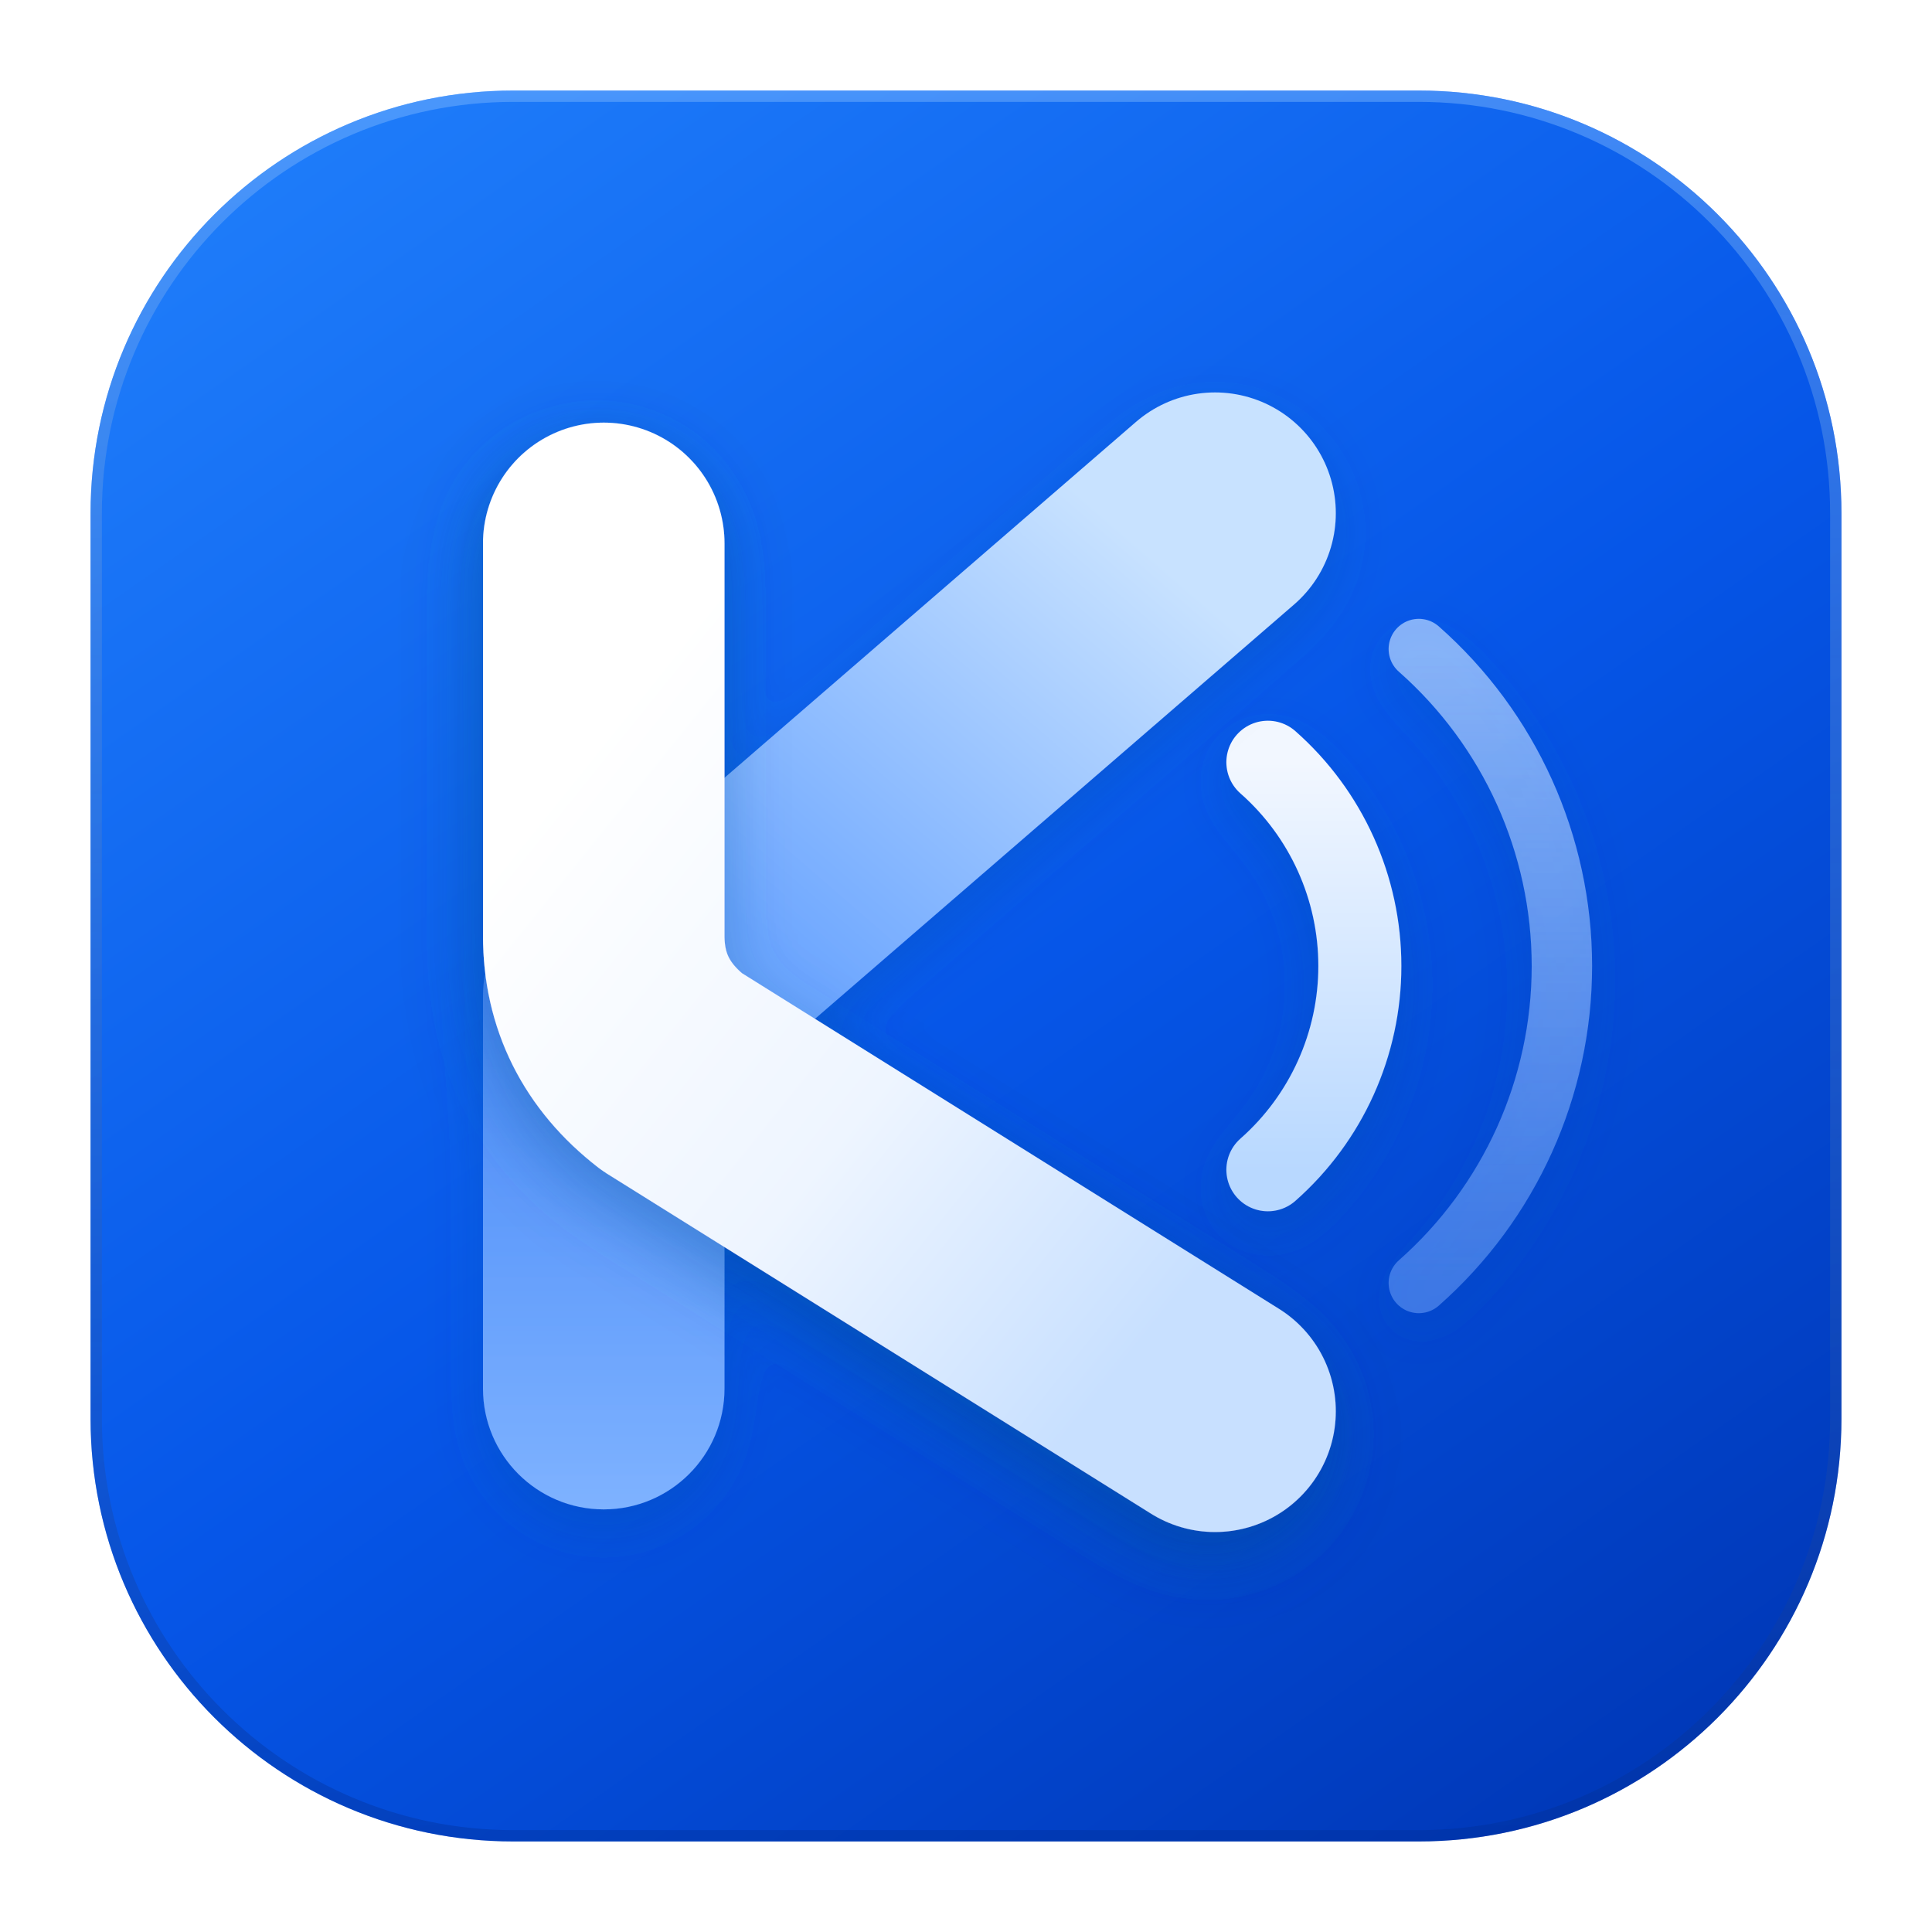
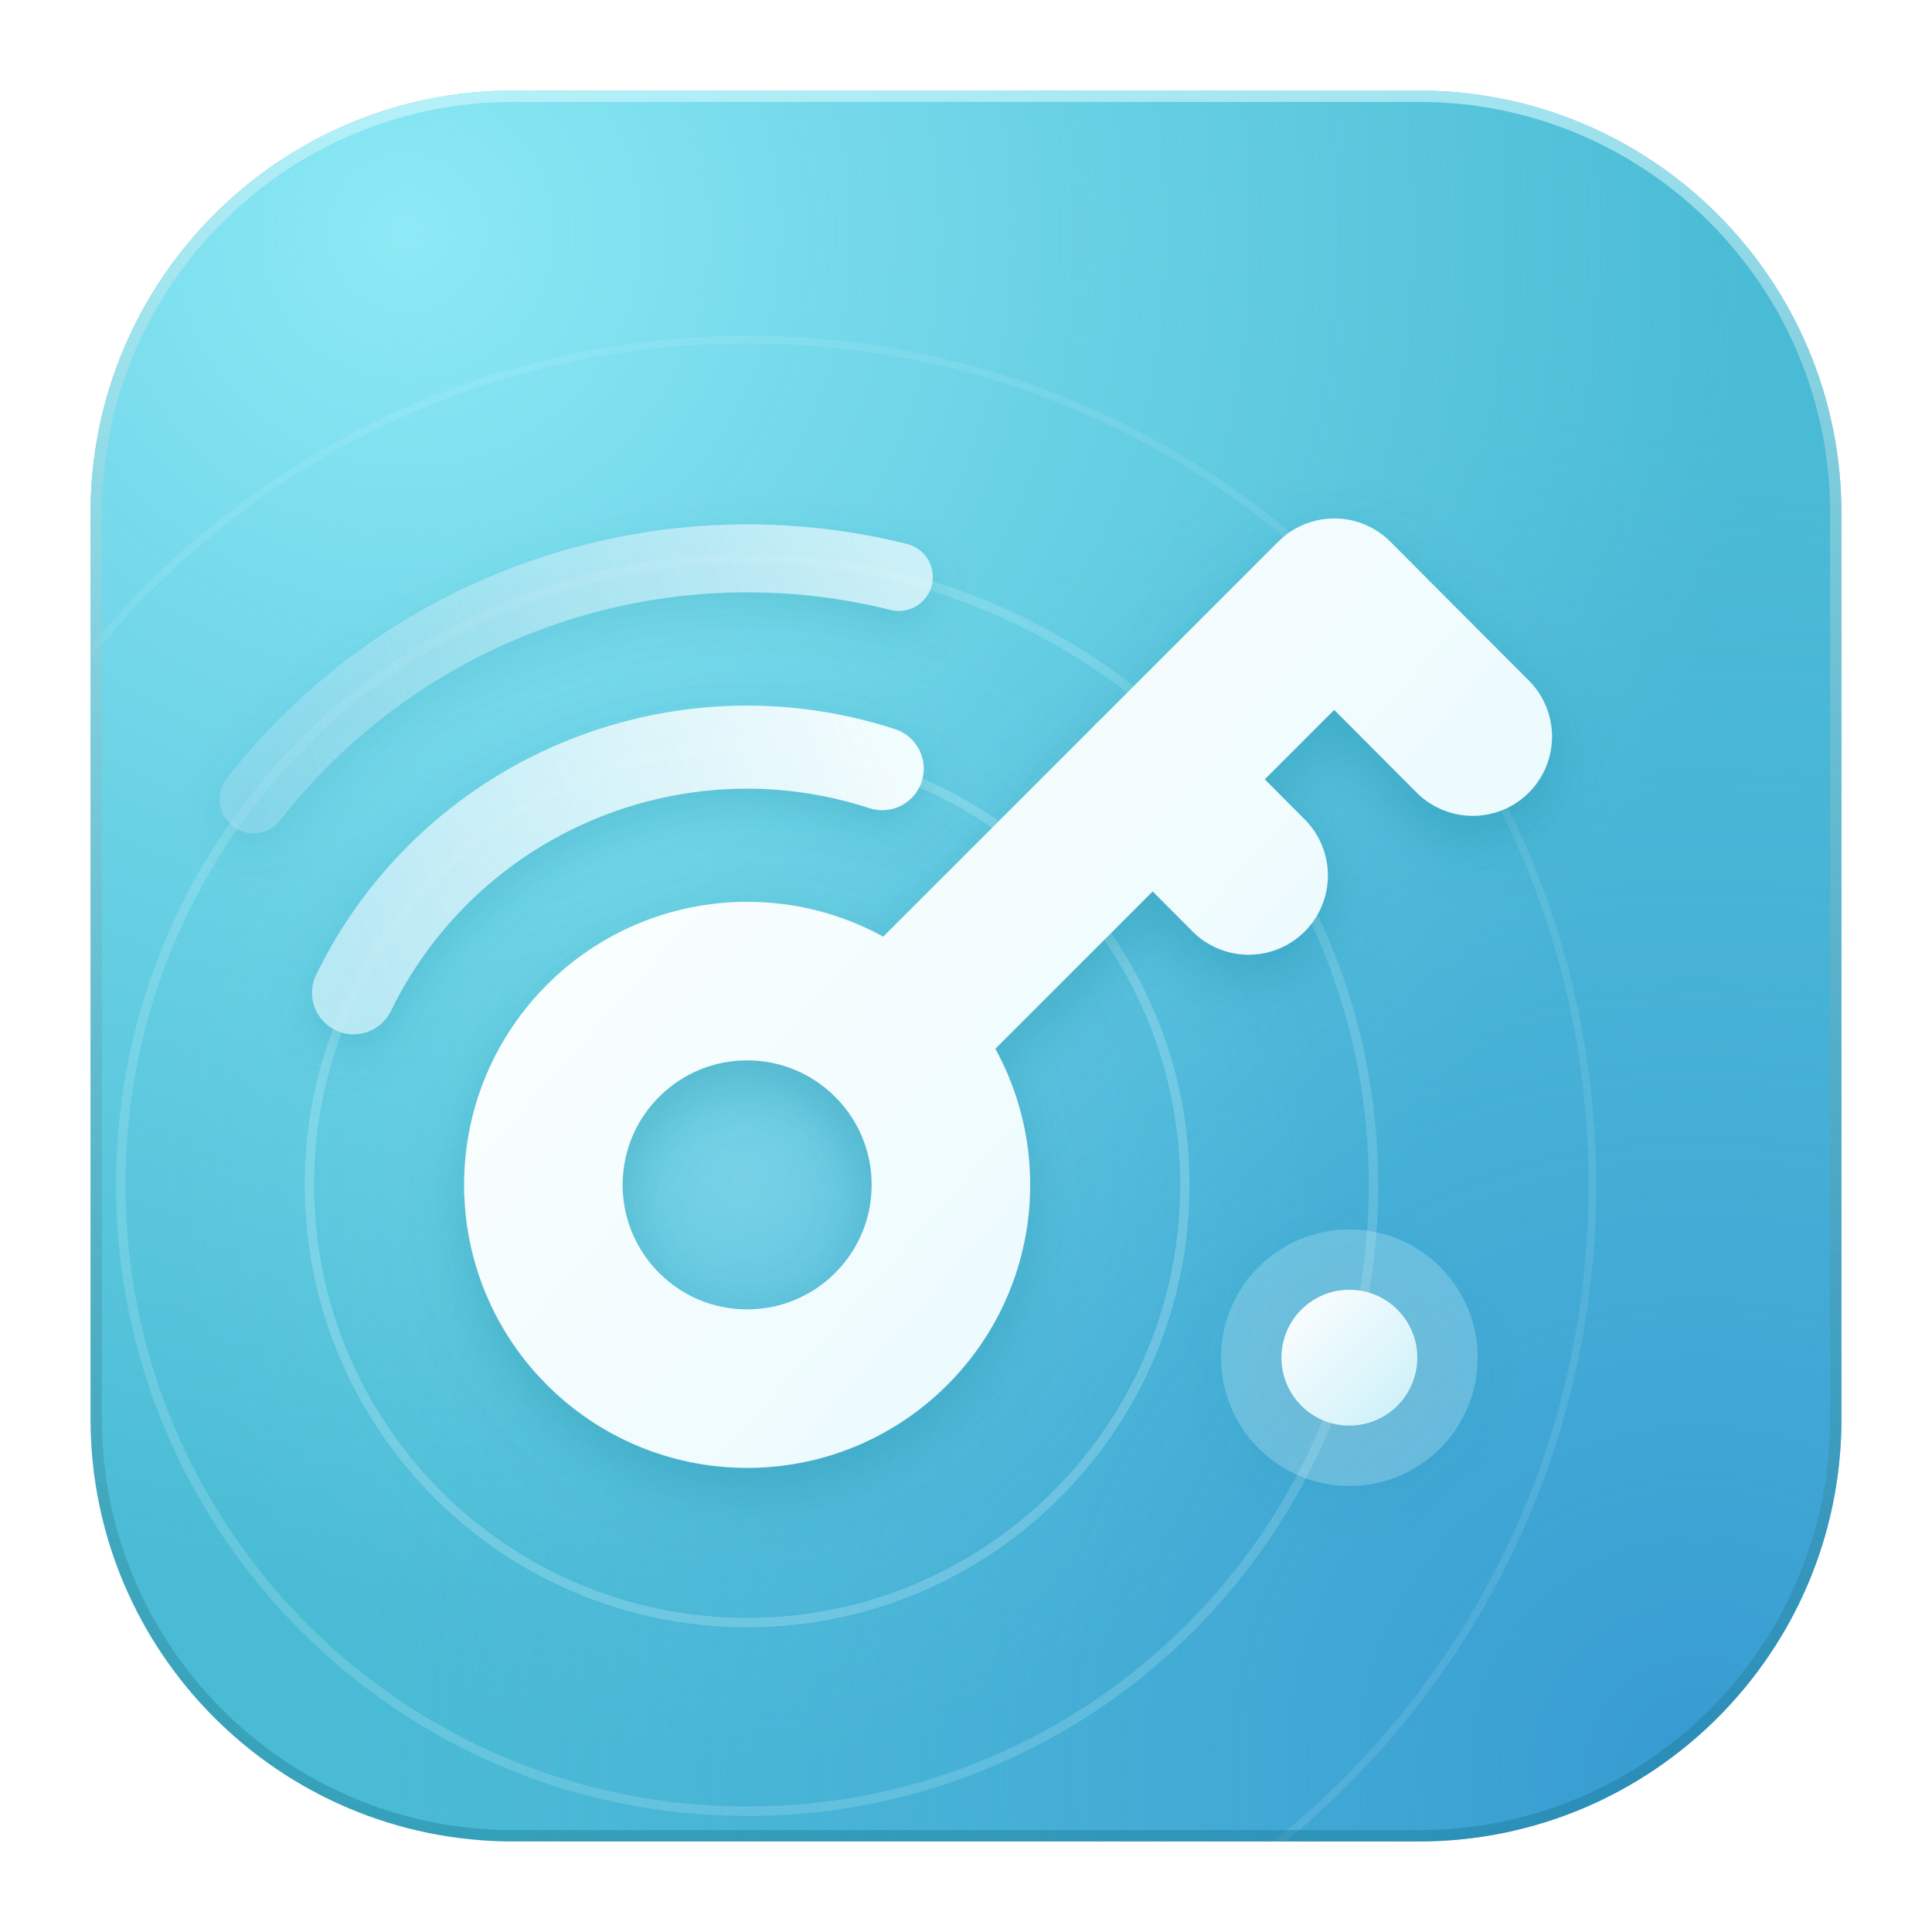
<svg xmlns="http://www.w3.org/2000/svg" width="512" height="512" viewBox="0 0 512 512" role="img" aria-label="Keynear">
  <defs>
-     <linearGradient id="kn-bg" x1="0.15" y1="0" x2="0.85" y2="1">
-       <stop offset="0%" stop-color="#1E7CFA" />
-       <stop offset="52%" stop-color="#0656E8" />
-       <stop offset="100%" stop-color="#0038B8" />
+     <clipPath id="kn-clip">
+       <rect x="24" y="24" width="464" height="464" rx="112" />
+     </clipPath>
+     <radialGradient id="kn-sheen" cx="0.18" cy="0.08" r="0.78">
+       <stop offset="0%" stop-color="#96F0FA" stop-opacity="0.88" />
+       <stop offset="100%" stop-color="#8AE8F5" stop-opacity="0" />
+     </radialGradient>
+     <radialGradient id="kn-shift" cx="0.92" cy="0.96" r="0.78">
+       <stop offset="0%" stop-color="#2F8ED0" stop-opacity="0.72" />
+       <stop offset="100%" stop-color="#4BA6DF" stop-opacity="0" />
+     </radialGradient>
+     <linearGradient id="kn-rim" x1="0" y1="0" x2="0" y2="1">
+       <stop offset="0%" stop-color="#D2F8FD" stop-opacity="0.62" />
+       <stop offset="100%" stop-color="#0A6A7E" stop-opacity="0.32" />
    </linearGradient>
-     <linearGradient id="kn-rim" x1="0" y1="0" x2="0" y2="1">
-       <stop offset="0%" stop-color="#80BAFF" stop-opacity="0.45" />
-       <stop offset="100%" stop-color="#002B8F" stop-opacity="0.35" />
+     <radialGradient id="kn-aura" cx="198" cy="314" r="156" gradientUnits="userSpaceOnUse">
+       <stop offset="0%" stop-color="#C8FAFF" stop-opacity="0.28" />
+       <stop offset="60%" stop-color="#8AE8F5" stop-opacity="0.08" />
+       <stop offset="100%" stop-color="#8AE8F5" stop-opacity="0" />
+     </radialGradient>
+     <linearGradient id="kn-wave-1" x1="94" y1="263" x2="234" y2="204" gradientUnits="userSpaceOnUse">
+       <stop offset="0%" stop-color="#C6EEF8" stop-opacity="0.84" />
+       <stop offset="100%" stop-color="#F7FEFF" stop-opacity="0.96" />
    </linearGradient>
-     <linearGradient id="kn-bot-pillar" x1="0.5" y1="0" x2="0.5" y2="1">
-       <stop offset="0%" stop-color="#3E82F7" />
-       <stop offset="100%" stop-color="#7EB2FF" />
+     <linearGradient id="kn-wave-2" x1="67" y1="212" x2="238" y2="153" gradientUnits="userSpaceOnUse">
+       <stop offset="0%" stop-color="#9DDEF0" stop-opacity="0.52" />
+       <stop offset="100%" stop-color="#E2F8FD" stop-opacity="0.80" />
    </linearGradient>
-     <linearGradient id="kn-top-wing" x1="0.15" y1="0.85" x2="0.9" y2="0.1">
-       <stop offset="0%" stop-color="#6CA6FF" />
-       <stop offset="100%" stop-color="#C8E2FF" />
+     <linearGradient id="kn-peer" x1="340" y1="342" x2="376" y2="378" gradientUnits="userSpaceOnUse">
+       <stop offset="0%" stop-color="#FFFFFF" />
+       <stop offset="100%" stop-color="#C8EFF8" />
    </linearGradient>
-     <linearGradient id="kn-front-ribbon" x1="0.15" y1="0.08" x2="0.88" y2="0.92">
+     <linearGradient id="kn-key" x1="144" y1="148" x2="396" y2="372" gradientUnits="userSpaceOnUse">
      <stop offset="0%" stop-color="#FFFFFF" />
-       <stop offset="55%" stop-color="#EEF5FF" />
-       <stop offset="100%" stop-color="#C8E0FF" />
-     </linearGradient>
-     <linearGradient id="kn-w1" x1="0" y1="0" x2="0" y2="1">
-       <stop offset="0%" stop-color="#F2F7FF" />
-       <stop offset="100%" stop-color="#B8D8FF" />
-     </linearGradient>
-     <linearGradient id="kn-w2" x1="0" y1="0" x2="0" y2="1">
-       <stop offset="0%" stop-color="#B4D4FF" stop-opacity="0.72" />
-       <stop offset="100%" stop-color="#7EB0FF" stop-opacity="0.45" />
+       <stop offset="100%" stop-color="#E4F9FD" />
    </linearGradient>
    <filter id="kn-ambient" x="-30%" y="-30%" width="160%" height="160%">
-       <feGaussianBlur in="SourceAlpha" stdDeviation="7" result="blur" />
-       <feOffset in="blur" dx="0" dy="5" result="offsetBlur" />
-       <feColorMatrix in="offsetBlur" type="matrix" values="0 0 0 0 0.00  0 0 0 0 0.08  0 0 0 0 0.32  0 0 0 0.24 0" result="shadow" />
+       <feGaussianBlur in="SourceAlpha" stdDeviation="6" result="blur" />
+       <feOffset in="blur" dx="0" dy="4" result="offsetBlur" />
+       <feColorMatrix in="offsetBlur" type="matrix" values="0 0 0 0 0.00  0 0 0 0 0.16  0 0 0 0 0.24  0 0 0 0.20 0" result="shadow" />
      <feMerge>
        <feMergeNode in="shadow" />
        <feMergeNode in="SourceGraphic" />
      </feMerge>
    </filter>
-     <filter id="kn-fold" x="-35%" y="-35%" width="170%" height="170%">
-       <feGaussianBlur in="SourceAlpha" stdDeviation="9" result="blur" />
-       <feOffset in="blur" dx="-2" dy="6" result="offsetBlur" />
-       <feColorMatrix in="offsetBlur" type="matrix" values="0 0 0 0 0.00  0 0 0 0 0.08  0 0 0 0 0.32  0 0 0 0.38 0" result="shadow" />
+     <filter id="kn-key-shadow" x="-30%" y="-30%" width="160%" height="160%">
+       <feGaussianBlur in="SourceAlpha" stdDeviation="8" result="blur" />
+       <feOffset in="blur" dx="0" dy="6" result="offsetBlur" />
+       <feColorMatrix in="offsetBlur" type="matrix" values="0 0 0 0 0.00  0 0 0 0 0.17  0 0 0 0 0.24  0 0 0 0.26 0" result="shadow" />
      <feMerge>
        <feMergeNode in="shadow" />
        <feMergeNode in="SourceGraphic" />
      </feMerge>
    </filter>
  </defs>
-   <rect x="24" y="24" width="464" height="464" rx="112" fill="url(#kn-bg)" />
+   <rect x="24" y="24" width="464" height="464" rx="112" fill="#4ABBD5" />
+   <rect x="24" y="24" width="464" height="464" rx="112" fill="url(#kn-sheen)" />
+   <rect x="24" y="24" width="464" height="464" rx="112" fill="url(#kn-shift)" />
+   <g clip-path="url(#kn-clip)">
+     <circle cx="198" cy="314" r="156" fill="url(#kn-aura)" />
+     <circle cx="198" cy="314" r="116" fill="none" stroke="#E8FCFF" stroke-opacity="0.22" stroke-width="2.5" />
+     <circle cx="198" cy="314" r="166" fill="none" stroke="#E8FCFF" stroke-opacity="0.17" stroke-width="2.5" />
+     <circle cx="198" cy="314" r="224" fill="none" stroke="#E8FCFF" stroke-opacity="0.11" stroke-width="2" />
+   </g>
  <rect x="25.5" y="25.5" width="461" height="461" rx="110.5" fill="none" stroke="url(#kn-rim)" stroke-width="3" />
  <g filter="url(#kn-ambient)">
-     <path d="M 336 202 A 72 72 0 0 1 336 310" fill="none" stroke="url(#kn-w1)" stroke-width="22" stroke-linecap="round" />
-     <path d="M 376 172 A 112 112 0 0 1 376 340" fill="none" stroke="url(#kn-w2)" stroke-width="16" stroke-linecap="round" />
+     <path d="M 93.7 263.1 A 116 116 0 0 1 233.8 203.7" fill="none" stroke="url(#kn-wave-1)" stroke-width="22" stroke-linecap="round" />
+     <path d="M 67.2 211.8 A 166 166 0 0 1 238.2 152.9" fill="none" stroke="url(#kn-wave-2)" stroke-width="18" stroke-linecap="round" />
+     <circle cx="357.6" cy="359.8" r="34" fill="#DDF8FD" fill-opacity="0.24" />
+     <circle cx="357.6" cy="359.8" r="18" fill="url(#kn-peer)" />
  </g>
-   <g filter="url(#kn-ambient)">
-     <rect x="128" y="232" width="64" height="168" rx="32" fill="url(#kn-bot-pillar)" />
-     <path d="M 174 264 L 322 136" fill="none" stroke="url(#kn-top-wing)" stroke-width="64" stroke-linecap="round" />
-     <g filter="url(#kn-fold)">
-       <path d="M 160 144 L 160 248 Q 160 270 178 284 L 322 374" fill="none" stroke="url(#kn-front-ribbon)" stroke-width="64" stroke-linecap="round" stroke-linejoin="round" />
-     </g>
+   <g filter="url(#kn-key-shadow)">
+     <circle cx="198" cy="314" r="54" fill="none" stroke="url(#kn-key)" stroke-width="42" />
+     <path d="M 236.2 275.8 L 353.6 158.4 L 390.3 195.2" fill="none" stroke="url(#kn-key)" stroke-width="42" stroke-linecap="round" stroke-linejoin="round" />
+     <path d="M 305.5 206.5 L 330.9 232.0" fill="none" stroke="url(#kn-key)" stroke-width="42" stroke-linecap="round" />
  </g>
</svg>
